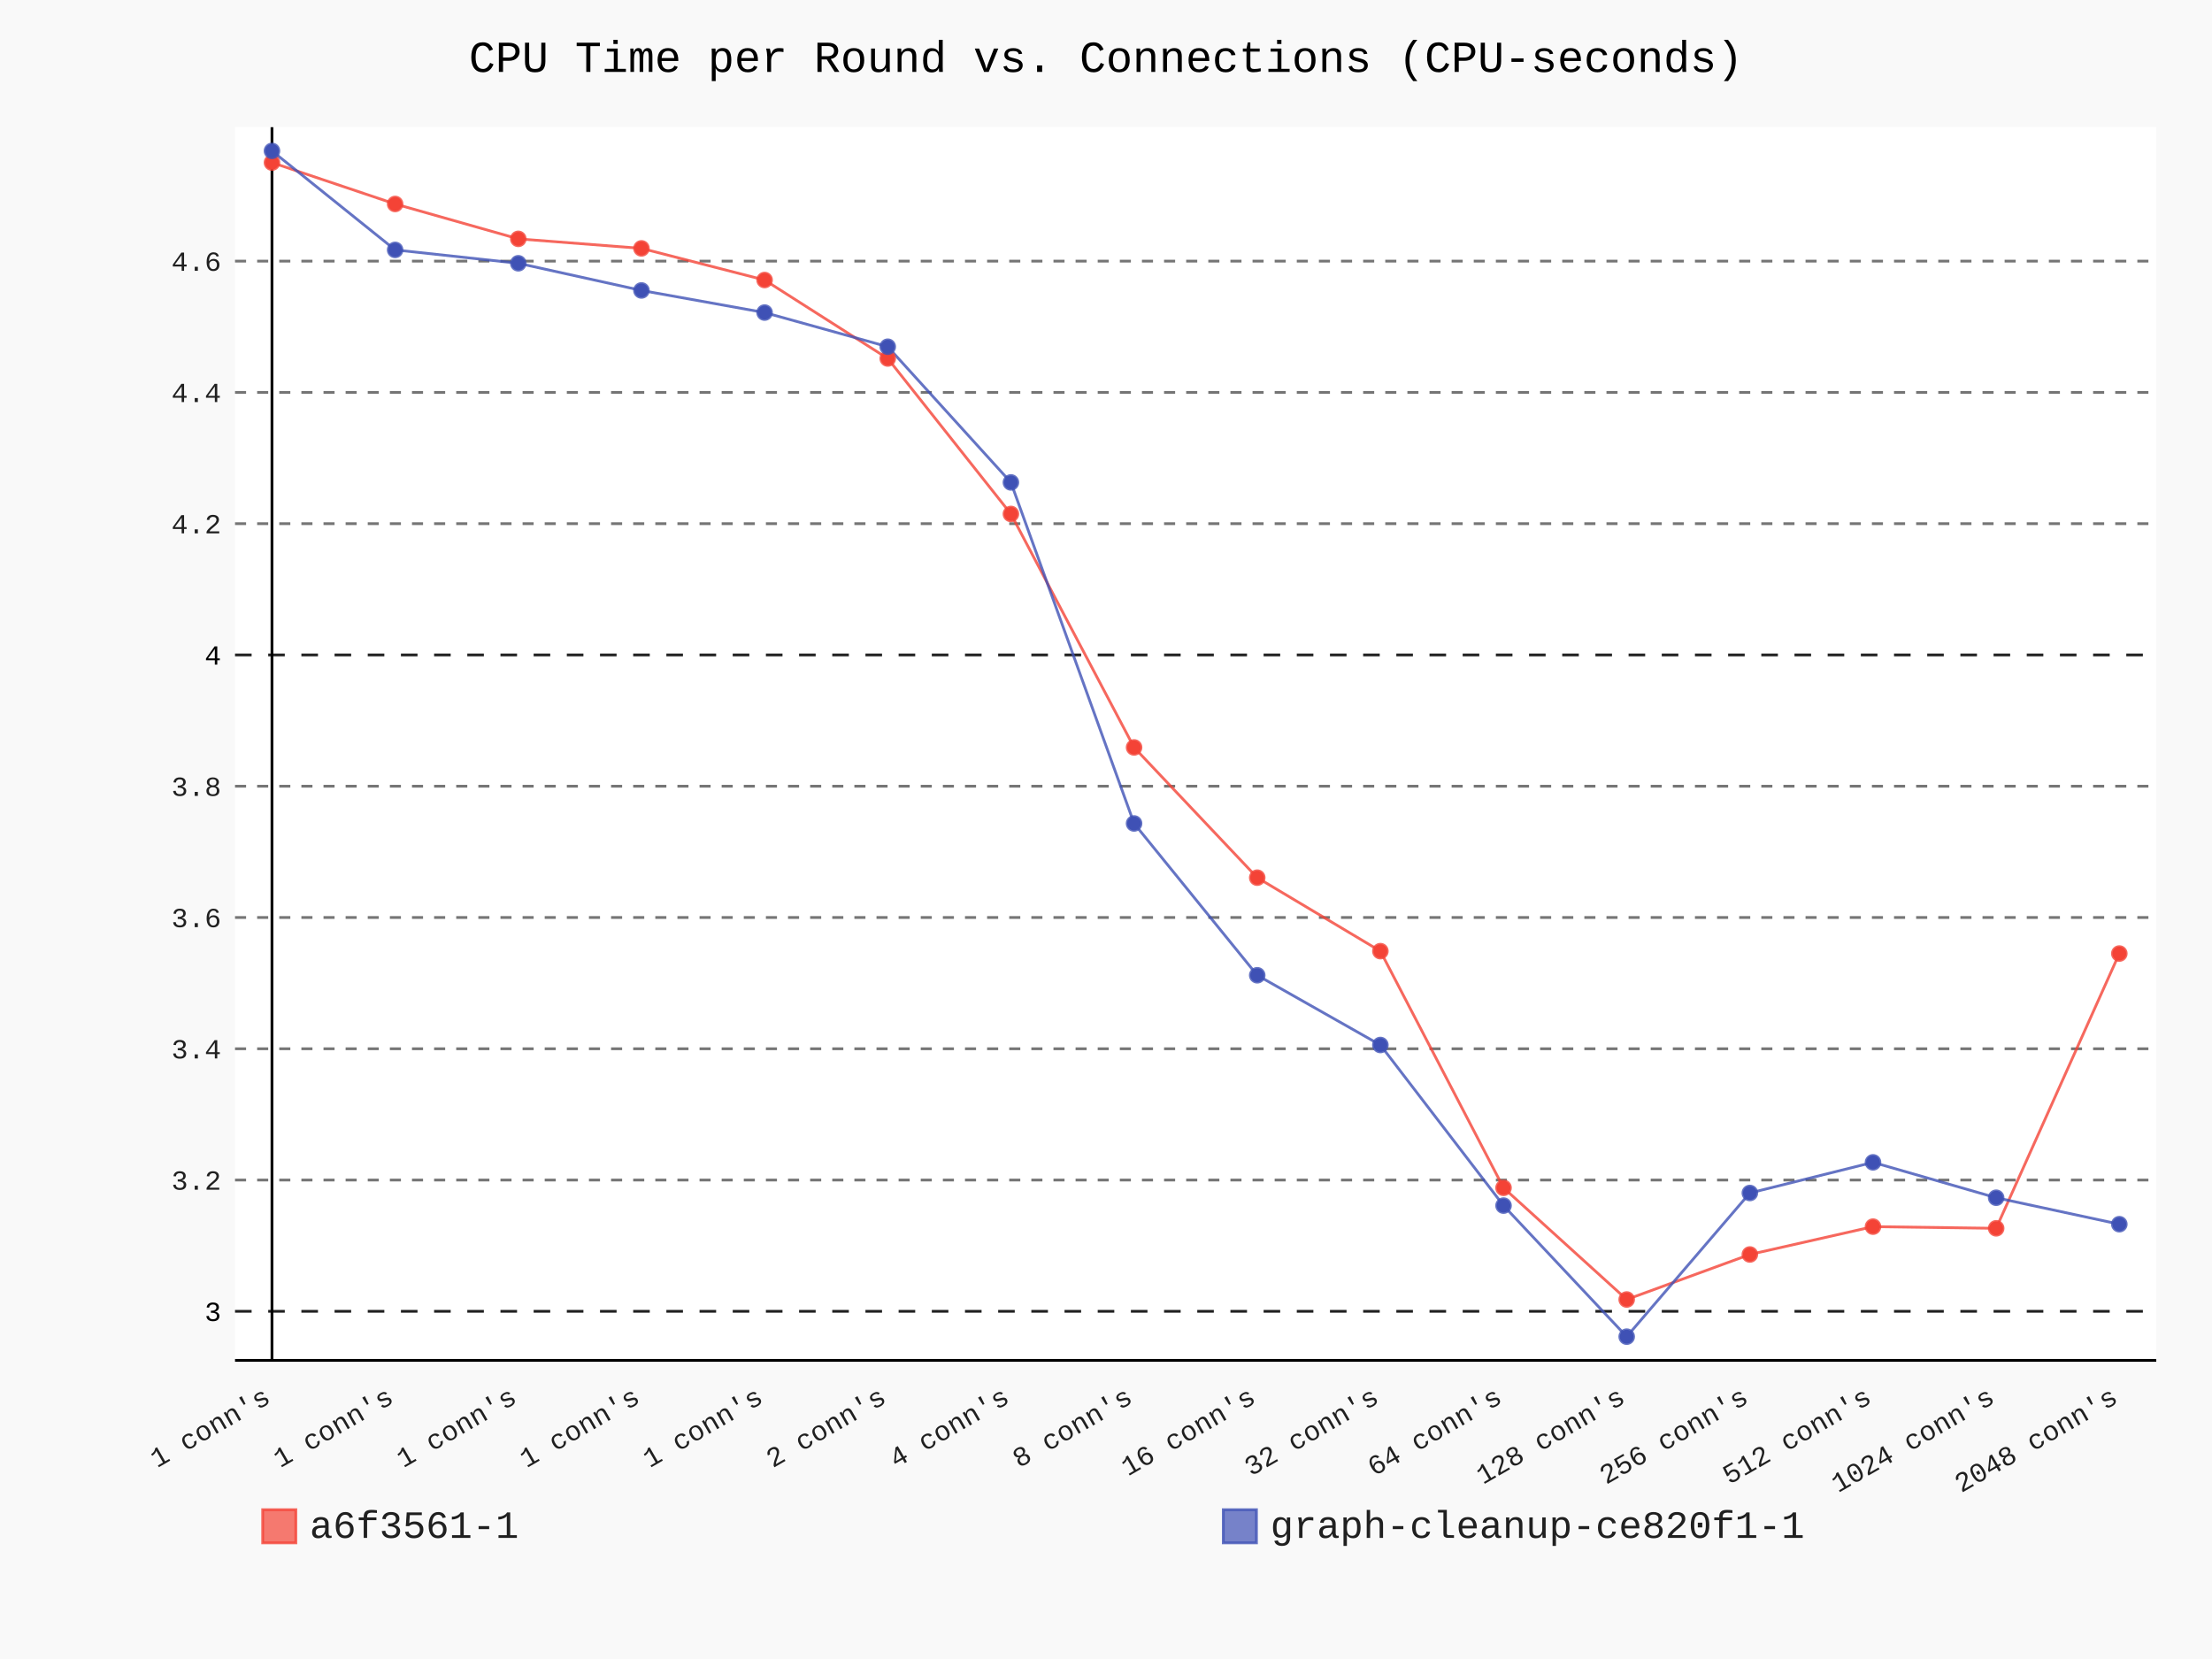
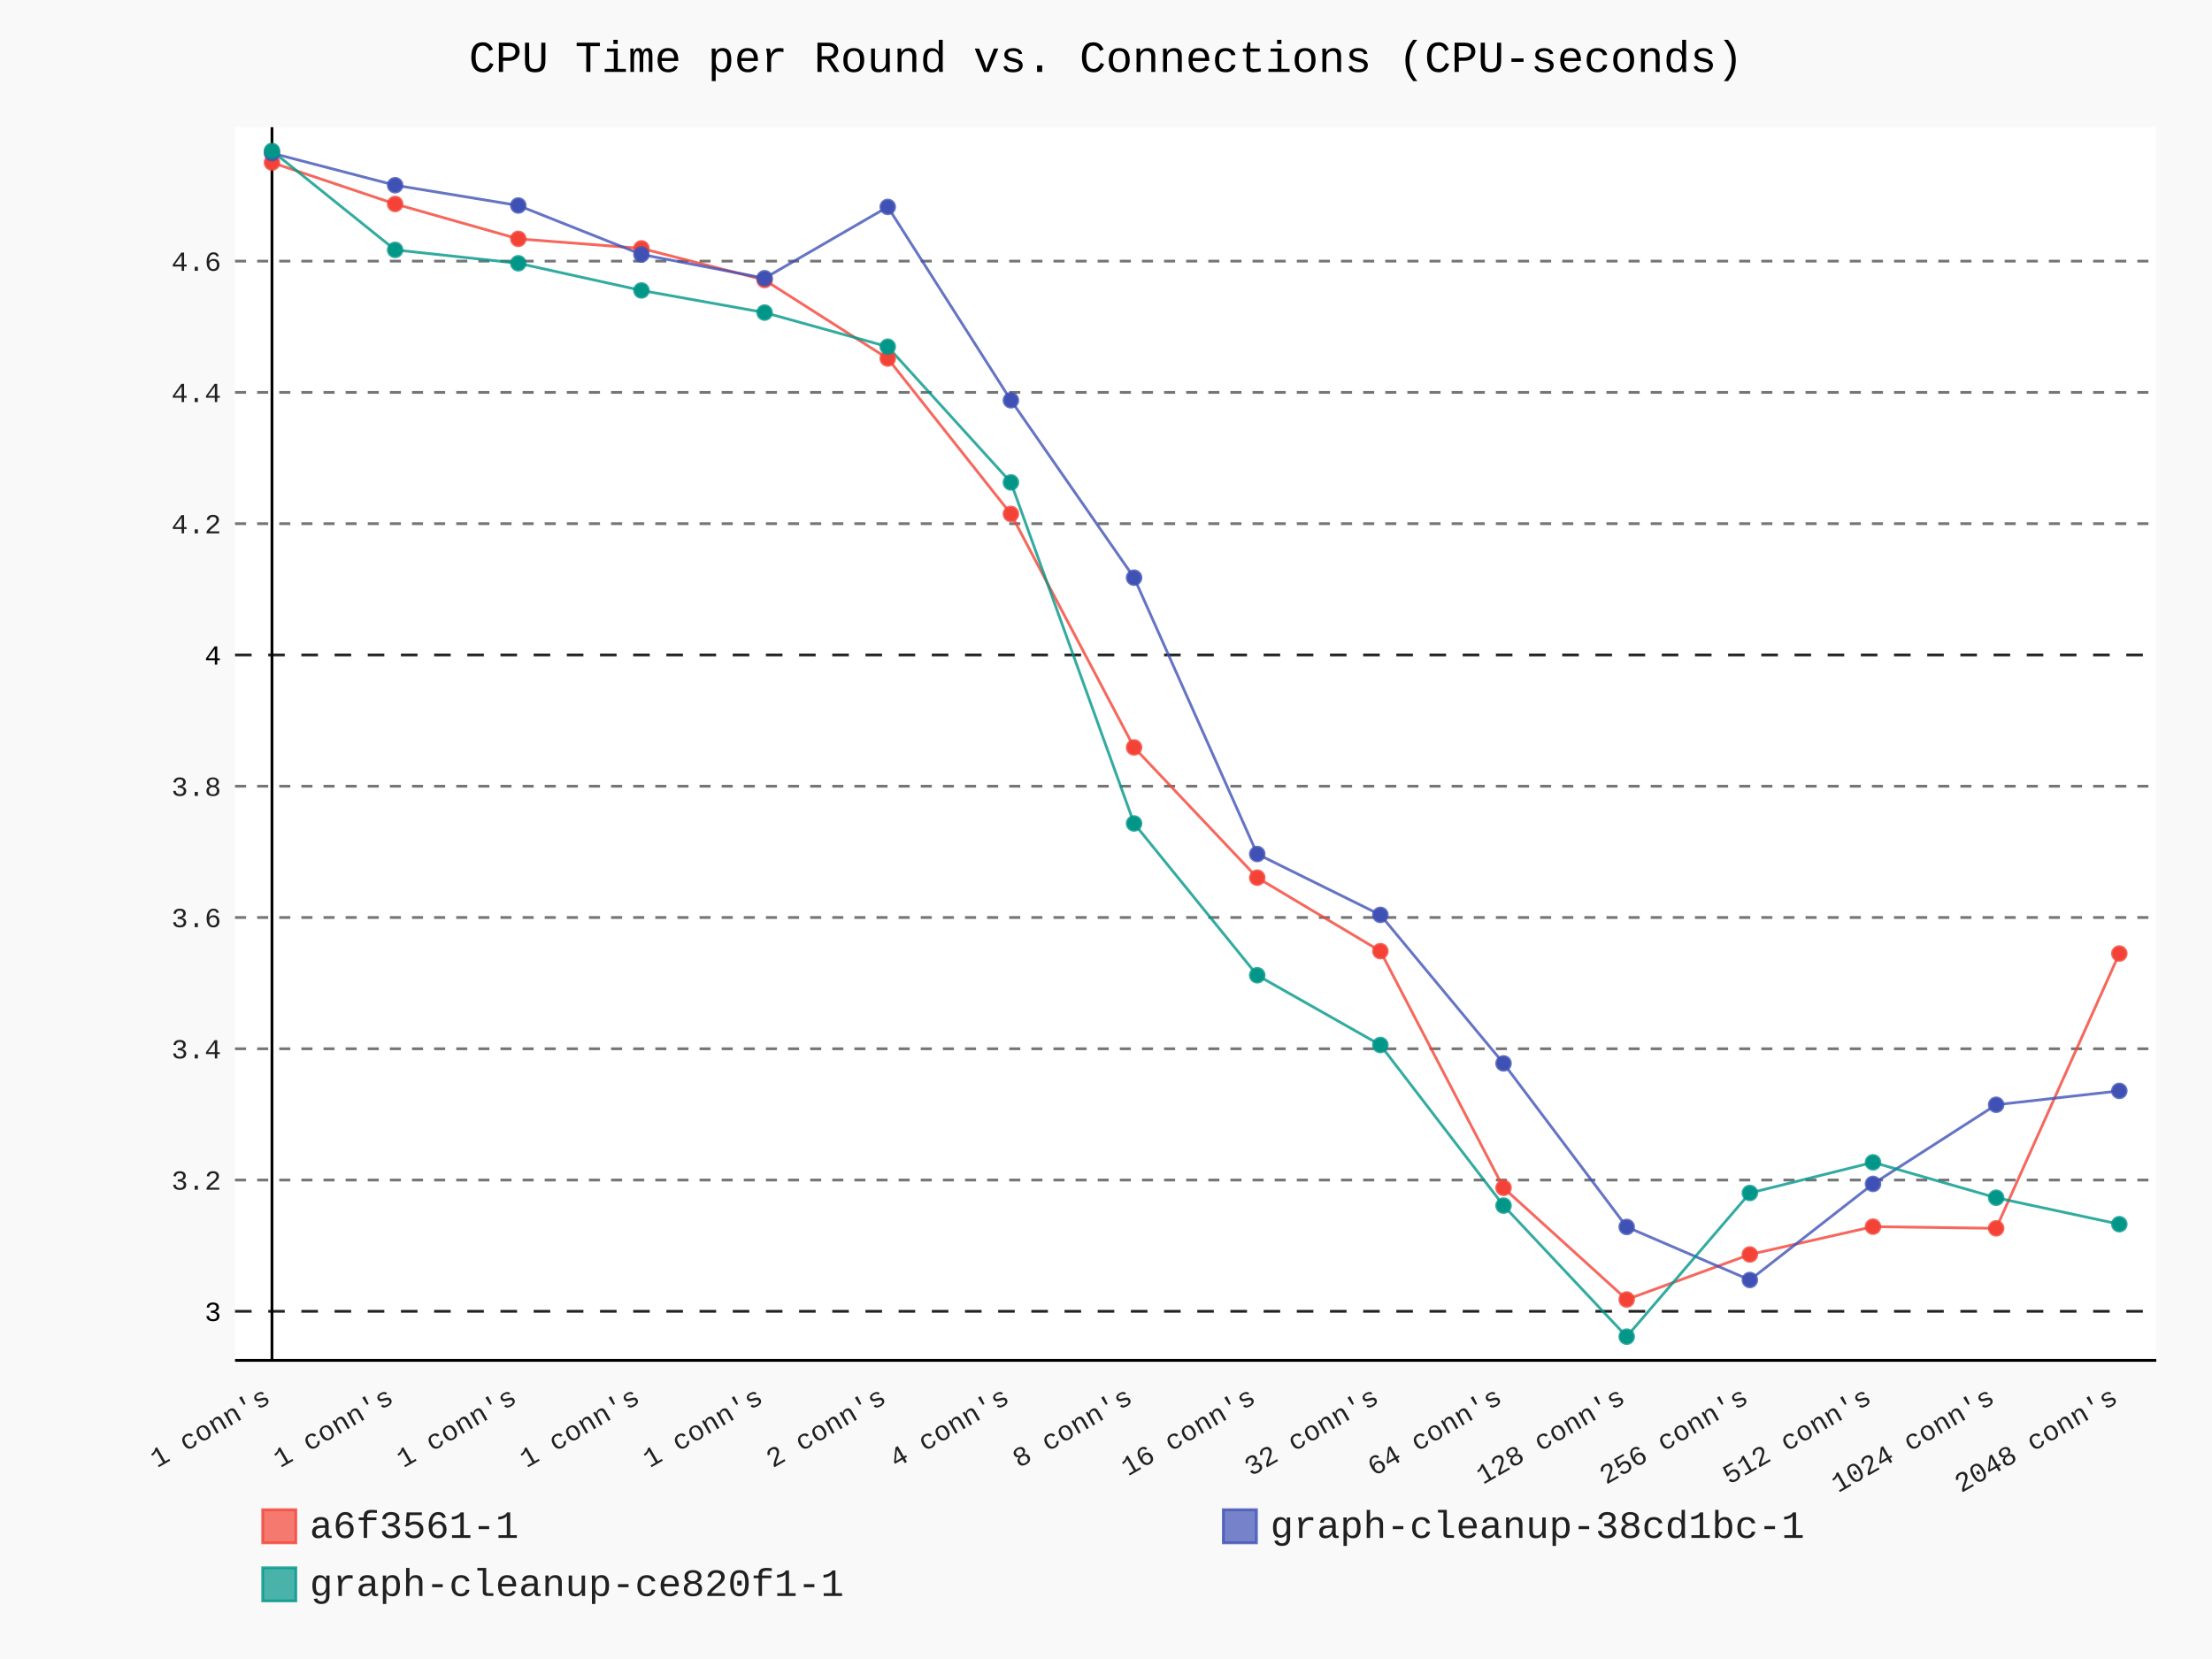
- <svg xmlns="http://www.w3.org/2000/svg" id="chart-bae24621-13de-40aa-b752-0ac53beffd22" class="pygal-chart" viewBox="0 0 800 600">
+ <svg xmlns="http://www.w3.org/2000/svg" id="chart-792cdf68-eb5a-46a4-a32a-7fe6bc241a71" class="pygal-chart" viewBox="0 0 800 600">
  <defs>
-     <style type="text/css">#chart-bae24621-13de-40aa-b752-0ac53beffd22{-webkit-user-select:none;-webkit-font-smoothing:antialiased;font-family:Consolas,"Liberation Mono",Menlo,Courier,monospace}#chart-bae24621-13de-40aa-b752-0ac53beffd22 .title{font-family:Consolas,"Liberation Mono",Menlo,Courier,monospace;font-size:16px}#chart-bae24621-13de-40aa-b752-0ac53beffd22 .legends .legend text{font-family:Consolas,"Liberation Mono",Menlo,Courier,monospace;font-size:14px}#chart-bae24621-13de-40aa-b752-0ac53beffd22 .axis text{font-family:Consolas,"Liberation Mono",Menlo,Courier,monospace;font-size:10px}#chart-bae24621-13de-40aa-b752-0ac53beffd22 .axis text.major{font-family:Consolas,"Liberation Mono",Menlo,Courier,monospace;font-size:10px}#chart-bae24621-13de-40aa-b752-0ac53beffd22 .text-overlay text.value{font-family:Consolas,"Liberation Mono",Menlo,Courier,monospace;font-size:16px}#chart-bae24621-13de-40aa-b752-0ac53beffd22 .text-overlay text.label{font-family:Consolas,"Liberation Mono",Menlo,Courier,monospace;font-size:10px}#chart-bae24621-13de-40aa-b752-0ac53beffd22 .tooltip{font-family:Consolas,"Liberation Mono",Menlo,Courier,monospace;font-size:14px}#chart-bae24621-13de-40aa-b752-0ac53beffd22 text.no_data{font-family:Consolas,"Liberation Mono",Menlo,Courier,monospace;font-size:64px}
- #chart-bae24621-13de-40aa-b752-0ac53beffd22{background-color:rgba(249,249,249,1)}#chart-bae24621-13de-40aa-b752-0ac53beffd22 path,#chart-bae24621-13de-40aa-b752-0ac53beffd22 line,#chart-bae24621-13de-40aa-b752-0ac53beffd22 rect,#chart-bae24621-13de-40aa-b752-0ac53beffd22 circle{-webkit-transition:150ms;-moz-transition:150ms;transition:150ms}#chart-bae24621-13de-40aa-b752-0ac53beffd22 .graph &gt; .background{fill:rgba(249,249,249,1)}#chart-bae24621-13de-40aa-b752-0ac53beffd22 .plot &gt; .background{fill:rgba(255,255,255,1)}#chart-bae24621-13de-40aa-b752-0ac53beffd22 .graph{fill:rgba(0,0,0,.87)}#chart-bae24621-13de-40aa-b752-0ac53beffd22 text.no_data{fill:rgba(0,0,0,1)}#chart-bae24621-13de-40aa-b752-0ac53beffd22 .title{fill:rgba(0,0,0,1)}#chart-bae24621-13de-40aa-b752-0ac53beffd22 .legends .legend text{fill:rgba(0,0,0,.87)}#chart-bae24621-13de-40aa-b752-0ac53beffd22 .legends .legend:hover text{fill:rgba(0,0,0,1)}#chart-bae24621-13de-40aa-b752-0ac53beffd22 .axis .line{stroke:rgba(0,0,0,1)}#chart-bae24621-13de-40aa-b752-0ac53beffd22 .axis .guide.line{stroke:rgba(0,0,0,.54)}#chart-bae24621-13de-40aa-b752-0ac53beffd22 .axis .major.line{stroke:rgba(0,0,0,.87)}#chart-bae24621-13de-40aa-b752-0ac53beffd22 .axis text.major{fill:rgba(0,0,0,1)}#chart-bae24621-13de-40aa-b752-0ac53beffd22 .axis.y .guides:hover .guide.line,#chart-bae24621-13de-40aa-b752-0ac53beffd22 .line-graph .axis.x .guides:hover .guide.line,#chart-bae24621-13de-40aa-b752-0ac53beffd22 .stackedline-graph .axis.x .guides:hover .guide.line,#chart-bae24621-13de-40aa-b752-0ac53beffd22 .xy-graph .axis.x .guides:hover .guide.line{stroke:rgba(0,0,0,1)}#chart-bae24621-13de-40aa-b752-0ac53beffd22 .axis .guides:hover text{fill:rgba(0,0,0,1)}#chart-bae24621-13de-40aa-b752-0ac53beffd22 .reactive{fill-opacity:.7;stroke-opacity:.8}#chart-bae24621-13de-40aa-b752-0ac53beffd22 .ci{stroke:rgba(0,0,0,.87)}#chart-bae24621-13de-40aa-b752-0ac53beffd22 .reactive.active,#chart-bae24621-13de-40aa-b752-0ac53beffd22 .active .reactive{fill-opacity:.8;stroke-opacity:.9;stroke-width:4}#chart-bae24621-13de-40aa-b752-0ac53beffd22 .ci .reactive.active{stroke-width:1.5}#chart-bae24621-13de-40aa-b752-0ac53beffd22 .series text{fill:rgba(0,0,0,1)}#chart-bae24621-13de-40aa-b752-0ac53beffd22 .tooltip rect{fill:rgba(255,255,255,1);stroke:rgba(0,0,0,1);-webkit-transition:opacity 150ms;-moz-transition:opacity 150ms;transition:opacity 150ms}#chart-bae24621-13de-40aa-b752-0ac53beffd22 .tooltip .label{fill:rgba(0,0,0,.87)}#chart-bae24621-13de-40aa-b752-0ac53beffd22 .tooltip .label{fill:rgba(0,0,0,.87)}#chart-bae24621-13de-40aa-b752-0ac53beffd22 .tooltip .legend{font-size:.8em;fill:rgba(0,0,0,.54)}#chart-bae24621-13de-40aa-b752-0ac53beffd22 .tooltip .x_label{font-size:.6em;fill:rgba(0,0,0,1)}#chart-bae24621-13de-40aa-b752-0ac53beffd22 .tooltip .xlink{font-size:.5em;text-decoration:underline}#chart-bae24621-13de-40aa-b752-0ac53beffd22 .tooltip .value{font-size:1.5em}#chart-bae24621-13de-40aa-b752-0ac53beffd22 .bound{font-size:.5em}#chart-bae24621-13de-40aa-b752-0ac53beffd22 .max-value{font-size:.75em;fill:rgba(0,0,0,.54)}#chart-bae24621-13de-40aa-b752-0ac53beffd22 .map-element{fill:rgba(255,255,255,1);stroke:rgba(0,0,0,.54) !important}#chart-bae24621-13de-40aa-b752-0ac53beffd22 .map-element .reactive{fill-opacity:inherit;stroke-opacity:inherit}#chart-bae24621-13de-40aa-b752-0ac53beffd22 .color-0,#chart-bae24621-13de-40aa-b752-0ac53beffd22 .color-0 a:visited{stroke:#F44336;fill:#F44336}#chart-bae24621-13de-40aa-b752-0ac53beffd22 .color-1,#chart-bae24621-13de-40aa-b752-0ac53beffd22 .color-1 a:visited{stroke:#3F51B5;fill:#3F51B5}#chart-bae24621-13de-40aa-b752-0ac53beffd22 .text-overlay .color-0 text{fill:black}#chart-bae24621-13de-40aa-b752-0ac53beffd22 .text-overlay .color-1 text{fill:black}
- #chart-bae24621-13de-40aa-b752-0ac53beffd22 text.no_data{text-anchor:middle}#chart-bae24621-13de-40aa-b752-0ac53beffd22 .guide.line{fill:none}#chart-bae24621-13de-40aa-b752-0ac53beffd22 .centered{text-anchor:middle}#chart-bae24621-13de-40aa-b752-0ac53beffd22 .title{text-anchor:middle}#chart-bae24621-13de-40aa-b752-0ac53beffd22 .legends .legend text{fill-opacity:1}#chart-bae24621-13de-40aa-b752-0ac53beffd22 .axis.x text{text-anchor:middle}#chart-bae24621-13de-40aa-b752-0ac53beffd22 .axis.x:not(.web) text[transform]{text-anchor:start}#chart-bae24621-13de-40aa-b752-0ac53beffd22 .axis.x:not(.web) text[transform].backwards{text-anchor:end}#chart-bae24621-13de-40aa-b752-0ac53beffd22 .axis.y text{text-anchor:end}#chart-bae24621-13de-40aa-b752-0ac53beffd22 .axis.y text[transform].backwards{text-anchor:start}#chart-bae24621-13de-40aa-b752-0ac53beffd22 .axis.y2 text{text-anchor:start}#chart-bae24621-13de-40aa-b752-0ac53beffd22 .axis.y2 text[transform].backwards{text-anchor:end}#chart-bae24621-13de-40aa-b752-0ac53beffd22 .axis .guide.line{stroke-dasharray:4,4}#chart-bae24621-13de-40aa-b752-0ac53beffd22 .axis .major.guide.line{stroke-dasharray:6,6}#chart-bae24621-13de-40aa-b752-0ac53beffd22 .horizontal .axis.y .guide.line,#chart-bae24621-13de-40aa-b752-0ac53beffd22 .horizontal .axis.y2 .guide.line,#chart-bae24621-13de-40aa-b752-0ac53beffd22 .vertical .axis.x .guide.line{opacity:0}#chart-bae24621-13de-40aa-b752-0ac53beffd22 .horizontal .axis.always_show .guide.line,#chart-bae24621-13de-40aa-b752-0ac53beffd22 .vertical .axis.always_show .guide.line{opacity:1 !important}#chart-bae24621-13de-40aa-b752-0ac53beffd22 .axis.y .guides:hover .guide.line,#chart-bae24621-13de-40aa-b752-0ac53beffd22 .axis.y2 .guides:hover .guide.line,#chart-bae24621-13de-40aa-b752-0ac53beffd22 .axis.x .guides:hover .guide.line{opacity:1}#chart-bae24621-13de-40aa-b752-0ac53beffd22 .axis .guides:hover text{opacity:1}#chart-bae24621-13de-40aa-b752-0ac53beffd22 .nofill{fill:none}#chart-bae24621-13de-40aa-b752-0ac53beffd22 .subtle-fill{fill-opacity:.2}#chart-bae24621-13de-40aa-b752-0ac53beffd22 .dot{stroke-width:1px;fill-opacity:1}#chart-bae24621-13de-40aa-b752-0ac53beffd22 .dot.active{stroke-width:5px}#chart-bae24621-13de-40aa-b752-0ac53beffd22 .dot.negative{fill:transparent}#chart-bae24621-13de-40aa-b752-0ac53beffd22 text,#chart-bae24621-13de-40aa-b752-0ac53beffd22 tspan{stroke:none !important}#chart-bae24621-13de-40aa-b752-0ac53beffd22 .series text.active{opacity:1}#chart-bae24621-13de-40aa-b752-0ac53beffd22 .tooltip rect{fill-opacity:.95;stroke-width:.5}#chart-bae24621-13de-40aa-b752-0ac53beffd22 .tooltip text{fill-opacity:1}#chart-bae24621-13de-40aa-b752-0ac53beffd22 .showable{visibility:hidden}#chart-bae24621-13de-40aa-b752-0ac53beffd22 .showable.shown{visibility:visible}#chart-bae24621-13de-40aa-b752-0ac53beffd22 .gauge-background{fill:rgba(229,229,229,1);stroke:none}#chart-bae24621-13de-40aa-b752-0ac53beffd22 .bg-lines{stroke:rgba(249,249,249,1);stroke-width:2px}</style>
+     <style type="text/css">#chart-792cdf68-eb5a-46a4-a32a-7fe6bc241a71{-webkit-user-select:none;-webkit-font-smoothing:antialiased;font-family:Consolas,"Liberation Mono",Menlo,Courier,monospace}#chart-792cdf68-eb5a-46a4-a32a-7fe6bc241a71 .title{font-family:Consolas,"Liberation Mono",Menlo,Courier,monospace;font-size:16px}#chart-792cdf68-eb5a-46a4-a32a-7fe6bc241a71 .legends .legend text{font-family:Consolas,"Liberation Mono",Menlo,Courier,monospace;font-size:14px}#chart-792cdf68-eb5a-46a4-a32a-7fe6bc241a71 .axis text{font-family:Consolas,"Liberation Mono",Menlo,Courier,monospace;font-size:10px}#chart-792cdf68-eb5a-46a4-a32a-7fe6bc241a71 .axis text.major{font-family:Consolas,"Liberation Mono",Menlo,Courier,monospace;font-size:10px}#chart-792cdf68-eb5a-46a4-a32a-7fe6bc241a71 .text-overlay text.value{font-family:Consolas,"Liberation Mono",Menlo,Courier,monospace;font-size:16px}#chart-792cdf68-eb5a-46a4-a32a-7fe6bc241a71 .text-overlay text.label{font-family:Consolas,"Liberation Mono",Menlo,Courier,monospace;font-size:10px}#chart-792cdf68-eb5a-46a4-a32a-7fe6bc241a71 .tooltip{font-family:Consolas,"Liberation Mono",Menlo,Courier,monospace;font-size:14px}#chart-792cdf68-eb5a-46a4-a32a-7fe6bc241a71 text.no_data{font-family:Consolas,"Liberation Mono",Menlo,Courier,monospace;font-size:64px}
+ #chart-792cdf68-eb5a-46a4-a32a-7fe6bc241a71{background-color:rgba(249,249,249,1)}#chart-792cdf68-eb5a-46a4-a32a-7fe6bc241a71 path,#chart-792cdf68-eb5a-46a4-a32a-7fe6bc241a71 line,#chart-792cdf68-eb5a-46a4-a32a-7fe6bc241a71 rect,#chart-792cdf68-eb5a-46a4-a32a-7fe6bc241a71 circle{-webkit-transition:150ms;-moz-transition:150ms;transition:150ms}#chart-792cdf68-eb5a-46a4-a32a-7fe6bc241a71 .graph &gt; .background{fill:rgba(249,249,249,1)}#chart-792cdf68-eb5a-46a4-a32a-7fe6bc241a71 .plot &gt; .background{fill:rgba(255,255,255,1)}#chart-792cdf68-eb5a-46a4-a32a-7fe6bc241a71 .graph{fill:rgba(0,0,0,.87)}#chart-792cdf68-eb5a-46a4-a32a-7fe6bc241a71 text.no_data{fill:rgba(0,0,0,1)}#chart-792cdf68-eb5a-46a4-a32a-7fe6bc241a71 .title{fill:rgba(0,0,0,1)}#chart-792cdf68-eb5a-46a4-a32a-7fe6bc241a71 .legends .legend text{fill:rgba(0,0,0,.87)}#chart-792cdf68-eb5a-46a4-a32a-7fe6bc241a71 .legends .legend:hover text{fill:rgba(0,0,0,1)}#chart-792cdf68-eb5a-46a4-a32a-7fe6bc241a71 .axis .line{stroke:rgba(0,0,0,1)}#chart-792cdf68-eb5a-46a4-a32a-7fe6bc241a71 .axis .guide.line{stroke:rgba(0,0,0,.54)}#chart-792cdf68-eb5a-46a4-a32a-7fe6bc241a71 .axis .major.line{stroke:rgba(0,0,0,.87)}#chart-792cdf68-eb5a-46a4-a32a-7fe6bc241a71 .axis text.major{fill:rgba(0,0,0,1)}#chart-792cdf68-eb5a-46a4-a32a-7fe6bc241a71 .axis.y .guides:hover .guide.line,#chart-792cdf68-eb5a-46a4-a32a-7fe6bc241a71 .line-graph .axis.x .guides:hover .guide.line,#chart-792cdf68-eb5a-46a4-a32a-7fe6bc241a71 .stackedline-graph .axis.x .guides:hover .guide.line,#chart-792cdf68-eb5a-46a4-a32a-7fe6bc241a71 .xy-graph .axis.x .guides:hover .guide.line{stroke:rgba(0,0,0,1)}#chart-792cdf68-eb5a-46a4-a32a-7fe6bc241a71 .axis .guides:hover text{fill:rgba(0,0,0,1)}#chart-792cdf68-eb5a-46a4-a32a-7fe6bc241a71 .reactive{fill-opacity:.7;stroke-opacity:.8}#chart-792cdf68-eb5a-46a4-a32a-7fe6bc241a71 .ci{stroke:rgba(0,0,0,.87)}#chart-792cdf68-eb5a-46a4-a32a-7fe6bc241a71 .reactive.active,#chart-792cdf68-eb5a-46a4-a32a-7fe6bc241a71 .active .reactive{fill-opacity:.8;stroke-opacity:.9;stroke-width:4}#chart-792cdf68-eb5a-46a4-a32a-7fe6bc241a71 .ci .reactive.active{stroke-width:1.5}#chart-792cdf68-eb5a-46a4-a32a-7fe6bc241a71 .series text{fill:rgba(0,0,0,1)}#chart-792cdf68-eb5a-46a4-a32a-7fe6bc241a71 .tooltip rect{fill:rgba(255,255,255,1);stroke:rgba(0,0,0,1);-webkit-transition:opacity 150ms;-moz-transition:opacity 150ms;transition:opacity 150ms}#chart-792cdf68-eb5a-46a4-a32a-7fe6bc241a71 .tooltip .label{fill:rgba(0,0,0,.87)}#chart-792cdf68-eb5a-46a4-a32a-7fe6bc241a71 .tooltip .label{fill:rgba(0,0,0,.87)}#chart-792cdf68-eb5a-46a4-a32a-7fe6bc241a71 .tooltip .legend{font-size:.8em;fill:rgba(0,0,0,.54)}#chart-792cdf68-eb5a-46a4-a32a-7fe6bc241a71 .tooltip .x_label{font-size:.6em;fill:rgba(0,0,0,1)}#chart-792cdf68-eb5a-46a4-a32a-7fe6bc241a71 .tooltip .xlink{font-size:.5em;text-decoration:underline}#chart-792cdf68-eb5a-46a4-a32a-7fe6bc241a71 .tooltip .value{font-size:1.5em}#chart-792cdf68-eb5a-46a4-a32a-7fe6bc241a71 .bound{font-size:.5em}#chart-792cdf68-eb5a-46a4-a32a-7fe6bc241a71 .max-value{font-size:.75em;fill:rgba(0,0,0,.54)}#chart-792cdf68-eb5a-46a4-a32a-7fe6bc241a71 .map-element{fill:rgba(255,255,255,1);stroke:rgba(0,0,0,.54) !important}#chart-792cdf68-eb5a-46a4-a32a-7fe6bc241a71 .map-element .reactive{fill-opacity:inherit;stroke-opacity:inherit}#chart-792cdf68-eb5a-46a4-a32a-7fe6bc241a71 .color-0,#chart-792cdf68-eb5a-46a4-a32a-7fe6bc241a71 .color-0 a:visited{stroke:#F44336;fill:#F44336}#chart-792cdf68-eb5a-46a4-a32a-7fe6bc241a71 .color-1,#chart-792cdf68-eb5a-46a4-a32a-7fe6bc241a71 .color-1 a:visited{stroke:#3F51B5;fill:#3F51B5}#chart-792cdf68-eb5a-46a4-a32a-7fe6bc241a71 .color-2,#chart-792cdf68-eb5a-46a4-a32a-7fe6bc241a71 .color-2 a:visited{stroke:#009688;fill:#009688}#chart-792cdf68-eb5a-46a4-a32a-7fe6bc241a71 .text-overlay .color-0 text{fill:black}#chart-792cdf68-eb5a-46a4-a32a-7fe6bc241a71 .text-overlay .color-1 text{fill:black}#chart-792cdf68-eb5a-46a4-a32a-7fe6bc241a71 .text-overlay .color-2 text{fill:black}
+ #chart-792cdf68-eb5a-46a4-a32a-7fe6bc241a71 text.no_data{text-anchor:middle}#chart-792cdf68-eb5a-46a4-a32a-7fe6bc241a71 .guide.line{fill:none}#chart-792cdf68-eb5a-46a4-a32a-7fe6bc241a71 .centered{text-anchor:middle}#chart-792cdf68-eb5a-46a4-a32a-7fe6bc241a71 .title{text-anchor:middle}#chart-792cdf68-eb5a-46a4-a32a-7fe6bc241a71 .legends .legend text{fill-opacity:1}#chart-792cdf68-eb5a-46a4-a32a-7fe6bc241a71 .axis.x text{text-anchor:middle}#chart-792cdf68-eb5a-46a4-a32a-7fe6bc241a71 .axis.x:not(.web) text[transform]{text-anchor:start}#chart-792cdf68-eb5a-46a4-a32a-7fe6bc241a71 .axis.x:not(.web) text[transform].backwards{text-anchor:end}#chart-792cdf68-eb5a-46a4-a32a-7fe6bc241a71 .axis.y text{text-anchor:end}#chart-792cdf68-eb5a-46a4-a32a-7fe6bc241a71 .axis.y text[transform].backwards{text-anchor:start}#chart-792cdf68-eb5a-46a4-a32a-7fe6bc241a71 .axis.y2 text{text-anchor:start}#chart-792cdf68-eb5a-46a4-a32a-7fe6bc241a71 .axis.y2 text[transform].backwards{text-anchor:end}#chart-792cdf68-eb5a-46a4-a32a-7fe6bc241a71 .axis .guide.line{stroke-dasharray:4,4}#chart-792cdf68-eb5a-46a4-a32a-7fe6bc241a71 .axis .major.guide.line{stroke-dasharray:6,6}#chart-792cdf68-eb5a-46a4-a32a-7fe6bc241a71 .horizontal .axis.y .guide.line,#chart-792cdf68-eb5a-46a4-a32a-7fe6bc241a71 .horizontal .axis.y2 .guide.line,#chart-792cdf68-eb5a-46a4-a32a-7fe6bc241a71 .vertical .axis.x .guide.line{opacity:0}#chart-792cdf68-eb5a-46a4-a32a-7fe6bc241a71 .horizontal .axis.always_show .guide.line,#chart-792cdf68-eb5a-46a4-a32a-7fe6bc241a71 .vertical .axis.always_show .guide.line{opacity:1 !important}#chart-792cdf68-eb5a-46a4-a32a-7fe6bc241a71 .axis.y .guides:hover .guide.line,#chart-792cdf68-eb5a-46a4-a32a-7fe6bc241a71 .axis.y2 .guides:hover .guide.line,#chart-792cdf68-eb5a-46a4-a32a-7fe6bc241a71 .axis.x .guides:hover .guide.line{opacity:1}#chart-792cdf68-eb5a-46a4-a32a-7fe6bc241a71 .axis .guides:hover text{opacity:1}#chart-792cdf68-eb5a-46a4-a32a-7fe6bc241a71 .nofill{fill:none}#chart-792cdf68-eb5a-46a4-a32a-7fe6bc241a71 .subtle-fill{fill-opacity:.2}#chart-792cdf68-eb5a-46a4-a32a-7fe6bc241a71 .dot{stroke-width:1px;fill-opacity:1}#chart-792cdf68-eb5a-46a4-a32a-7fe6bc241a71 .dot.active{stroke-width:5px}#chart-792cdf68-eb5a-46a4-a32a-7fe6bc241a71 .dot.negative{fill:transparent}#chart-792cdf68-eb5a-46a4-a32a-7fe6bc241a71 text,#chart-792cdf68-eb5a-46a4-a32a-7fe6bc241a71 tspan{stroke:none !important}#chart-792cdf68-eb5a-46a4-a32a-7fe6bc241a71 .series text.active{opacity:1}#chart-792cdf68-eb5a-46a4-a32a-7fe6bc241a71 .tooltip rect{fill-opacity:.95;stroke-width:.5}#chart-792cdf68-eb5a-46a4-a32a-7fe6bc241a71 .tooltip text{fill-opacity:1}#chart-792cdf68-eb5a-46a4-a32a-7fe6bc241a71 .showable{visibility:hidden}#chart-792cdf68-eb5a-46a4-a32a-7fe6bc241a71 .showable.shown{visibility:visible}#chart-792cdf68-eb5a-46a4-a32a-7fe6bc241a71 .gauge-background{fill:rgba(229,229,229,1);stroke:none}#chart-792cdf68-eb5a-46a4-a32a-7fe6bc241a71 .bg-lines{stroke:rgba(249,249,249,1);stroke-width:2px}</style>
  </defs>
  <g class="graph line-graph vertical">
    <rect x="0" y="0" width="800" height="600" class="background" />
    <g transform="translate(85, 46)" class="plot">
      <rect x="0" y="0" width="694.842" height="446.0" class="background" />
      <g class="axis y always_show">
        <path d="M0 446 h694.842" class="line" />
        <g class="guides">
          <path d="M0 428.253 h694.842" class="major guide line" />
          <text x="-5" y="431.753" class="major">3</text>
        </g>
        <g class="guides">
          <path d="M0 380.776 h694.842" class="guide line" />
          <text x="-5" y="384.276" class="">3.2</text>
        </g>
        <g class="guides">
          <path d="M0 333.299 h694.842" class="guide line" />
          <text x="-5" y="336.799" class="">3.4</text>
        </g>
        <g class="guides">
          <path d="M0 285.823 h694.842" class="guide line" />
          <text x="-5" y="289.323" class="">3.6</text>
        </g>
        <g class="guides">
          <path d="M0 238.346 h694.842" class="guide line" />
          <text x="-5" y="241.846" class="">3.8</text>
        </g>
        <g class="guides">
          <path d="M0 190.87 h694.842" class="major guide line" />
          <text x="-5" y="194.37" class="major">4</text>
        </g>
        <g class="guides">
          <path d="M0 143.393 h694.842" class="guide line" />
          <text x="-5" y="146.893" class="">4.2</text>
        </g>
        <g class="guides">
          <path d="M0 95.916 h694.842" class="guide line" />
          <text x="-5" y="99.416" class="">4.4</text>
        </g>
        <g class="guides">
          <path d="M0 48.44 h694.842" class="guide line" />
          <text x="-5" y="51.94" class="">4.6</text>
        </g>
      </g>
      <g class="axis x">
        <g class="guides">
          <path d="M13.362 0 v446" class="line" />
          <text x="13.362" y="461.0" class="backwards" transform="rotate(330 13.36235 461)">1 conn's</text>
        </g>
        <g class="guides">
          <path d="M57.904 0 v446" class="guide line" />
          <text x="57.904" y="461.0" class="backwards" transform="rotate(330 57.90353 461)">1 conn's</text>
        </g>
        <g class="guides">
          <path d="M102.445 0 v446" class="guide line" />
          <text x="102.445" y="461.0" class="backwards" transform="rotate(330 102.4447 461)">1 conn's</text>
        </g>
        <g class="guides">
          <path d="M146.986 0 v446" class="guide line" />
          <text x="146.986" y="461.0" class="backwards" transform="rotate(330 146.9859 461)">1 conn's</text>
        </g>
        <g class="guides">
          <path d="M191.527 0 v446" class="guide line" />
          <text x="191.527" y="461.0" class="backwards" transform="rotate(330 191.5271 461)">1 conn's</text>
        </g>
        <g class="guides">
          <path d="M236.068 0 v446" class="guide line" />
          <text x="236.068" y="461.0" class="backwards" transform="rotate(330 236.0682 461)">2 conn's</text>
        </g>
        <g class="guides">
          <path d="M280.609 0 v446" class="guide line" />
          <text x="280.609" y="461.0" class="backwards" transform="rotate(330 280.6094 461)">4 conn's</text>
        </g>
        <g class="guides">
          <path d="M325.151 0 v446" class="guide line" />
          <text x="325.151" y="461.0" class="backwards" transform="rotate(330 325.1506 461)">8 conn's</text>
        </g>
        <g class="guides">
          <path d="M369.692 0 v446" class="guide line" />
          <text x="369.692" y="461.0" class="backwards" transform="rotate(330 369.6917 461)">16 conn's</text>
        </g>
        <g class="guides">
          <path d="M414.233 0 v446" class="guide line" />
          <text x="414.233" y="461.0" class="backwards" transform="rotate(330 414.2329 461)">32 conn's</text>
        </g>
        <g class="guides">
          <path d="M458.774 0 v446" class="guide line" />
          <text x="458.774" y="461.0" class="backwards" transform="rotate(330 458.7741 461)">64 conn's</text>
        </g>
        <g class="guides">
          <path d="M503.315 0 v446" class="guide line" />
          <text x="503.315" y="461.0" class="backwards" transform="rotate(330 503.3153 461)">128 conn's</text>
        </g>
        <g class="guides">
          <path d="M547.856 0 v446" class="guide line" />
          <text x="547.856" y="461.0" class="backwards" transform="rotate(330 547.8564 461)">256 conn's</text>
        </g>
        <g class="guides">
          <path d="M592.398 0 v446" class="guide line" />
          <text x="592.398" y="461.0" class="backwards" transform="rotate(330 592.3976 461)">512 conn's</text>
        </g>
        <g class="guides">
          <path d="M636.939 0 v446" class="guide line" />
          <text x="636.939" y="461.0" class="backwards" transform="rotate(330 636.9388 461)">1024 conn's</text>
        </g>
        <g class="guides">
          <path d="M681.48 0 v446" class="guide line" />
          <text x="681.48" y="461.0" class="backwards" transform="rotate(330 681.48 461)">2048 conn's</text>
        </g>
      </g>
      <g class="series serie-0 color-0">
        <path d="M13.362 12.803 L57.904 27.771 102.445 40.388 146.986 43.828 191.527 55.277 236.068 83.655 280.609 139.878 325.151 224.318 369.692 271.421 414.233 297.996 458.774 383.599 503.315 423.982 547.856 407.7 592.398 397.632 636.939 398.238 681.48 298.863" class="line reactive nofill" />
      </g>
      <g class="series serie-1 color-1">
+         <path d="M13.362 9.389 L57.904 20.987 102.445 28.318 146.986 46.026 191.527 54.616 236.068 28.829 280.609 98.77 325.151 162.925 369.692 262.865 414.233 284.882 458.774 338.582 503.315 397.74 547.856 416.922 592.398 382.172 636.939 353.552 681.48 348.535" class="line reactive nofill" />
+       </g>
+       <g class="series serie-2 color-2">
        <path d="M13.362 8.577 L57.904 44.377 102.445 49.217 146.986 59.044 191.527 67.045 236.068 79.396 280.609 128.475 325.151 251.816 369.692 306.717 414.233 331.943 458.774 390.026 503.315 437.423 547.856 385.462 592.398 374.379 636.939 387.178 681.48 396.746" class="line reactive nofill" />
      </g>
    </g>
    <g class="titles">
      <text x="400.0" y="26" class="title plot_title">CPU Time per Round vs. Connections (CPU-seconds)</text>
    </g>
    <g transform="translate(85, 46)" class="plot overlay">
      <g class="series serie-0 color-0">
        <g class="dots">
          <circle cx="13.362" cy="12.803" r="2.5" class="dot reactive tooltip-trigger" />
        </g>
        <g class="dots">
          <circle cx="57.904" cy="27.771" r="2.5" class="dot reactive tooltip-trigger" />
        </g>
        <g class="dots">
          <circle cx="102.445" cy="40.388" r="2.5" class="dot reactive tooltip-trigger" />
        </g>
        <g class="dots">
          <circle cx="146.986" cy="43.828" r="2.5" class="dot reactive tooltip-trigger" />
        </g>
        <g class="dots">
          <circle cx="191.527" cy="55.277" r="2.5" class="dot reactive tooltip-trigger" />
        </g>
        <g class="dots">
          <circle cx="236.068" cy="83.655" r="2.5" class="dot reactive tooltip-trigger" />
        </g>
        <g class="dots">
          <circle cx="280.609" cy="139.878" r="2.5" class="dot reactive tooltip-trigger" />
        </g>
        <g class="dots">
          <circle cx="325.151" cy="224.318" r="2.5" class="dot reactive tooltip-trigger" />
        </g>
        <g class="dots">
          <circle cx="369.692" cy="271.421" r="2.5" class="dot reactive tooltip-trigger" />
        </g>
        <g class="dots">
          <circle cx="414.233" cy="297.996" r="2.5" class="dot reactive tooltip-trigger" />
        </g>
        <g class="dots">
          <circle cx="458.774" cy="383.599" r="2.5" class="dot reactive tooltip-trigger" />
        </g>
        <g class="dots">
          <circle cx="503.315" cy="423.982" r="2.5" class="dot reactive tooltip-trigger" />
        </g>
        <g class="dots">
          <circle cx="547.856" cy="407.7" r="2.5" class="dot reactive tooltip-trigger" />
        </g>
        <g class="dots">
          <circle cx="592.398" cy="397.632" r="2.5" class="dot reactive tooltip-trigger" />
        </g>
        <g class="dots">
          <circle cx="636.939" cy="398.238" r="2.5" class="dot reactive tooltip-trigger" />
        </g>
        <g class="dots">
          <circle cx="681.48" cy="298.863" r="2.5" class="dot reactive tooltip-trigger" />
        </g>
      </g>
      <g class="series serie-1 color-1">
+         <g class="dots">
+           <circle cx="13.362" cy="9.389" r="2.5" class="dot reactive tooltip-trigger" />
+         </g>
+         <g class="dots">
+           <circle cx="57.904" cy="20.987" r="2.5" class="dot reactive tooltip-trigger" />
+         </g>
+         <g class="dots">
+           <circle cx="102.445" cy="28.318" r="2.5" class="dot reactive tooltip-trigger" />
+         </g>
+         <g class="dots">
+           <circle cx="146.986" cy="46.026" r="2.5" class="dot reactive tooltip-trigger" />
+         </g>
+         <g class="dots">
+           <circle cx="191.527" cy="54.616" r="2.5" class="dot reactive tooltip-trigger" />
+         </g>
+         <g class="dots">
+           <circle cx="236.068" cy="28.829" r="2.5" class="dot reactive tooltip-trigger" />
+         </g>
+         <g class="dots">
+           <circle cx="280.609" cy="98.77" r="2.5" class="dot reactive tooltip-trigger" />
+         </g>
+         <g class="dots">
+           <circle cx="325.151" cy="162.925" r="2.5" class="dot reactive tooltip-trigger" />
+         </g>
+         <g class="dots">
+           <circle cx="369.692" cy="262.865" r="2.5" class="dot reactive tooltip-trigger" />
+         </g>
+         <g class="dots">
+           <circle cx="414.233" cy="284.882" r="2.5" class="dot reactive tooltip-trigger" />
+         </g>
+         <g class="dots">
+           <circle cx="458.774" cy="338.582" r="2.5" class="dot reactive tooltip-trigger" />
+         </g>
+         <g class="dots">
+           <circle cx="503.315" cy="397.74" r="2.5" class="dot reactive tooltip-trigger" />
+         </g>
+         <g class="dots">
+           <circle cx="547.856" cy="416.922" r="2.5" class="dot reactive tooltip-trigger" />
+         </g>
+         <g class="dots">
+           <circle cx="592.398" cy="382.172" r="2.5" class="dot reactive tooltip-trigger" />
+         </g>
+         <g class="dots">
+           <circle cx="636.939" cy="353.552" r="2.5" class="dot reactive tooltip-trigger" />
+         </g>
+         <g class="dots">
+           <circle cx="681.48" cy="348.535" r="2.5" class="dot reactive tooltip-trigger" />
+         </g>
+       </g>
+       <g class="series serie-2 color-2">
        <g class="dots">
          <circle cx="13.362" cy="8.577" r="2.5" class="dot reactive tooltip-trigger" />
        </g>
        <g class="dots">
          <circle cx="57.904" cy="44.377" r="2.5" class="dot reactive tooltip-trigger" />
        </g>
        <g class="dots">
          <circle cx="102.445" cy="49.217" r="2.5" class="dot reactive tooltip-trigger" />
        </g>
        <g class="dots">
          <circle cx="146.986" cy="59.044" r="2.5" class="dot reactive tooltip-trigger" />
        </g>
        <g class="dots">
          <circle cx="191.527" cy="67.045" r="2.5" class="dot reactive tooltip-trigger" />
        </g>
        <g class="dots">
          <circle cx="236.068" cy="79.396" r="2.5" class="dot reactive tooltip-trigger" />
        </g>
        <g class="dots">
          <circle cx="280.609" cy="128.475" r="2.5" class="dot reactive tooltip-trigger" />
        </g>
        <g class="dots">
          <circle cx="325.151" cy="251.816" r="2.5" class="dot reactive tooltip-trigger" />
        </g>
        <g class="dots">
          <circle cx="369.692" cy="306.717" r="2.5" class="dot reactive tooltip-trigger" />
        </g>
        <g class="dots">
          <circle cx="414.233" cy="331.943" r="2.5" class="dot reactive tooltip-trigger" />
        </g>
        <g class="dots">
          <circle cx="458.774" cy="390.026" r="2.5" class="dot reactive tooltip-trigger" />
        </g>
        <g class="dots">
          <circle cx="503.315" cy="437.423" r="2.5" class="dot reactive tooltip-trigger" />
        </g>
        <g class="dots">
          <circle cx="547.856" cy="385.462" r="2.5" class="dot reactive tooltip-trigger" />
        </g>
        <g class="dots">
          <circle cx="592.398" cy="374.379" r="2.5" class="dot reactive tooltip-trigger" />
        </g>
        <g class="dots">
          <circle cx="636.939" cy="387.178" r="2.5" class="dot reactive tooltip-trigger" />
        </g>
        <g class="dots">
          <circle cx="681.48" cy="396.746" r="2.5" class="dot reactive tooltip-trigger" />
        </g>
      </g>
    </g>
    <g transform="translate(85, 46)" class="plot text-overlay">
      <g class="series serie-0 color-0" />
      <g class="series serie-1 color-1" />
+       <g class="series serie-2 color-2" />
    </g>
    <g transform="translate(85, 46)" class="plot tooltip-overlay">
      <g transform="translate(0 0)" style="opacity: 0" class="tooltip">
        <rect rx="0" ry="0" width="0" height="0" class="tooltip-box" />
        <g class="text" />
      </g>
    </g>
    <g transform="translate(95, 545)" class="legends">
      <g id="activate-serie-0" class="legend reactive activate-serie">
        <rect x="0.0" y="1.0" width="12" height="12" class="color-0 reactive" />
        <text x="17.0" y="11.2">a6f3561-1</text>
      </g>
      <g id="activate-serie-1" class="legend reactive activate-serie">
        <rect x="347.421" y="1.0" width="12" height="12" class="color-1 reactive" />
-         <text x="364.421" y="11.2">graph-cleanup-ce820f1-1</text>
+         <text x="364.421" y="11.2">graph-cleanup-38cd1bc-1</text>
+       </g>
+       <g id="activate-serie-2" class="legend reactive activate-serie">
+         <rect x="0.0" y="22.0" width="12" height="12" class="color-2 reactive" />
+         <text x="17.0" y="32.2">graph-cleanup-ce820f1-1</text>
      </g>
    </g>
  </g>
</svg>
